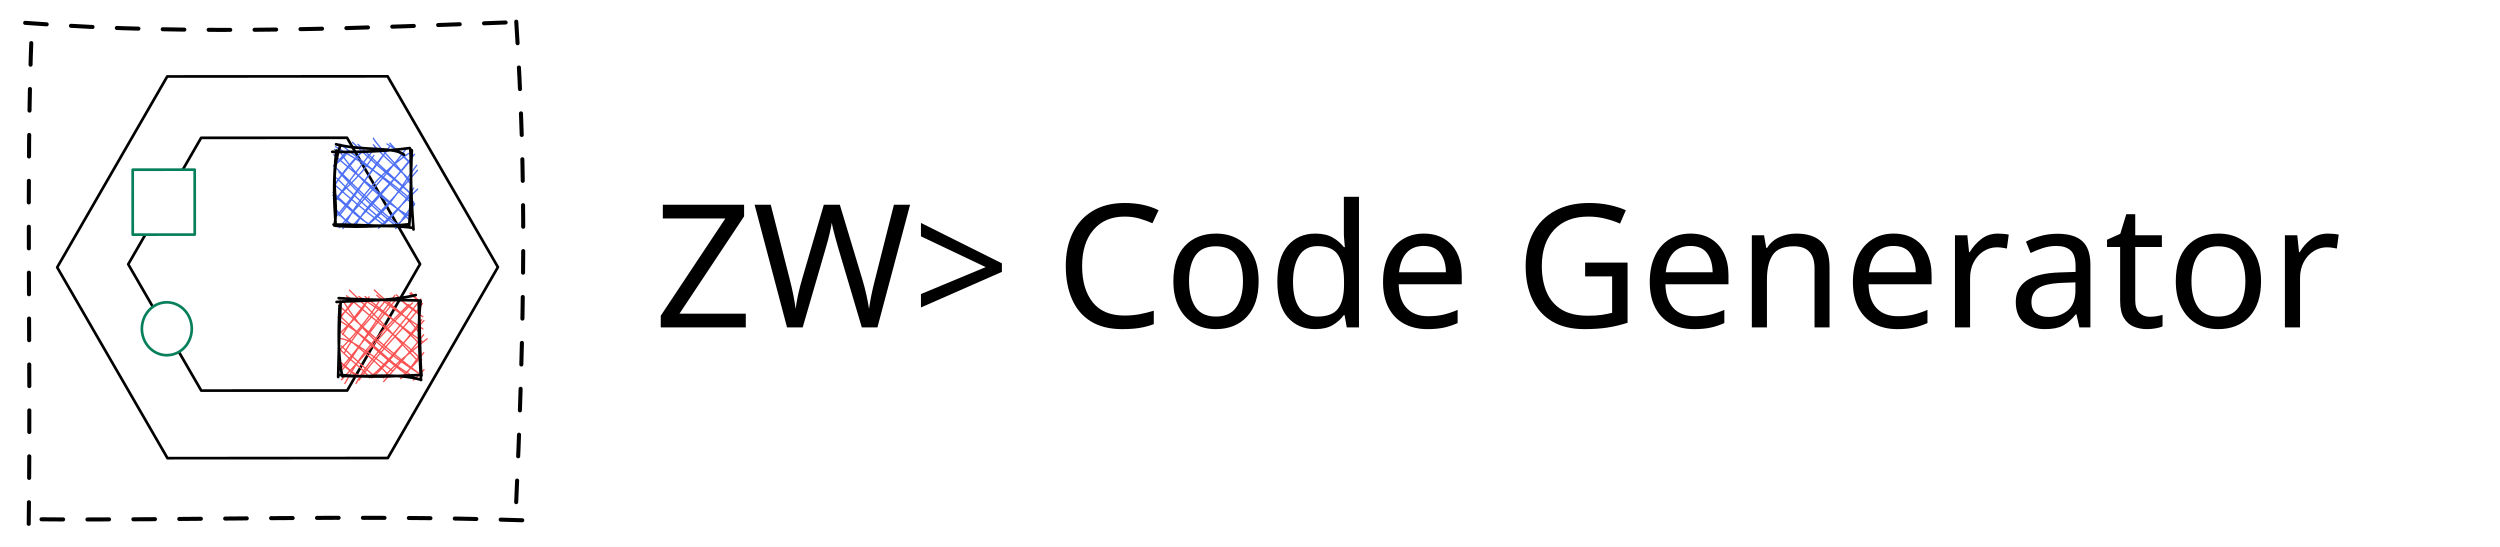
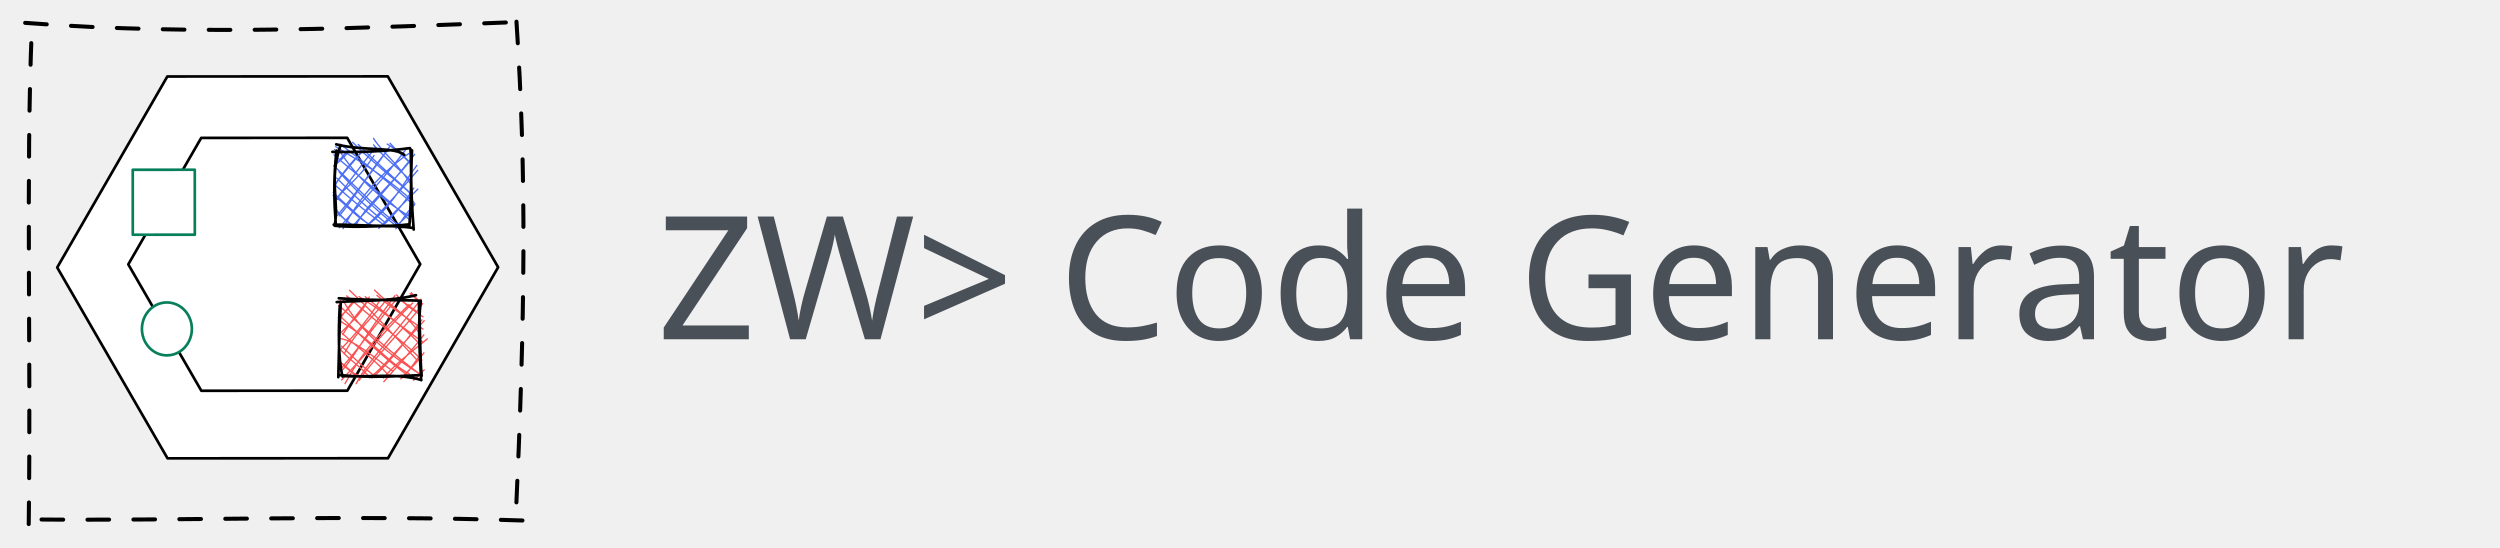
- <svg xmlns="http://www.w3.org/2000/svg" version="1.1" viewBox="0 0 925.615 202.44" width="925.615" height="202.44">
+ <svg xmlns="http://www.w3.org/2000/svg" version="1.1" viewBox="0 0 925.22 202.44" width="925.22" height="202.44">
  
-   eyJ2ZXJzaW9uIjoiMSIsImVuY29kaW5nIjoiYnN0cmluZyIsImNvbXByZXNzZWQiOnRydWUsImVuY29kZWQiOiJ4nO1aaU9cdTAwMWJNXHUwMDEy/s6vQH6/xpO+j0i7K59cdTAwMDFjXGLxXHKrV2iw2/bgscfMtM1cdTAwMTHlv2+NIZ7xXHUwMDAxJoEoi/Q6XHUwMDEyYbq6q2u66nmqqs23vf39jL2bmsyn/Yy57bq+11x1MDAwYt2bzId4fG7CyFx1MDAwYiYgXCKL5yiYhd3FzKG10+jTx49jN1x1MDAxY1x1MDAxOTv13a5x5l40c/3Iznpe4HSD8UfPmnH0n/jniTs2/5pcdTAwMDbjnlxynWSTrOl5NlxiXHUwMDFm9jK+XHUwMDE5m4mNQPt/4Xl//9viZ8q60HStO1x1MDAxOfhmsWAhSlxmxFjT9eGTYLKwlmnFMFx1MDAxM0otJ3hRXHUwMDEx9rOmXHUwMDA30j7YbFx1MDAxMkk8lDk33leLwiZFnXmu/IV3qt2SSrbte75ft3f+wqwogLdJZJFccoORaXs9O4zNWlx1MDAxYl+u6rnR0KSWhcFsMJyYKFpZXHUwMDE0TN2uZ+/iMYSWo1x1MDAwZofwaT9cdTAwMTm5hSfBhYNcYpNcdTAwMDQhwlx1MDAxMefJccTrXHRFXHUwMDBlY4hjgjknXHUwMDAycbZmWSHwwVx1MDAxNWDZX2jxSUy7dLujXHUwMDAx2DfpLefY0J1EUzdcdTAwMDSHJfNufryzXCLxVkhcbqJcYmyVXHUwMDE4MjTeYGifnVx1MDAxMpmFU7DmmFxuTYhcXEpiXHUwMDEzpoe9JEBcdTAwMTajpWzVr5XqjaBxUrzTQY63rltXS5tiq1xujZMgqpw1ZbZ2NbiypoZcdTAwMGWO0lx1MDAxM1x1MDAwNpdN76R+0alcdTAwMTS98qBva+Xzg8N6eoJcdTAwMWGWOa9cdTAwMWNcdTAwMTRaw3xwXHUwMDEzlYenuJlvZVx1MDAxZeV/rzt46IbTRz9movghdZDxXHUwMDE5ltbjPFx1MDAxZOupXHUwMDEwXHUwMDFjnShUu+XDL/1ip3Tu1kuX2Xra7lx1MDAxNDDcMFxmbjJLyfdcdTAwMGbP6XWPzlxuY9rrXHUwMDFkVqa2YO5OVavdNS/Tu/HKs2nPfVx1MDAwMFx1MDAxMVx1MDAxNlx1MDAwMlx1MDAxM3Ao0USQpdz3JiNcdTAwMTBOZr6fjFx1MDAwNd1Rgru9lMFcdTAwMWKAh+VbsU6RZE9hXWKBNNeIvVx1MDAxOOut4Kg4XHUwMDFhsobsXHUwMDBmb8ph0z1cdTAwMTNcdTAwMTM1flOsr61KQ1x1MDAxZL1cdTAwMTDq2OFcdTAwMTJcdTAwMTGqlJRcdTAwMThpxZlawb5kypGKS0Hh/CWh69iXjtRcXHFEXHUwMDE5o0BccuI12P+r3+9vXHUwMDAxPcNcdTAwMGVcdTAwMDVcdTAwMGVGWCkhXHUwMDEwSXkoQb2gXHUwMDBlVphRQpRcdTAwMDZCJmRcdTAwMDP2XHUwMDAy/impXHUwMDE53lx1MDAwMfu6alx1MDAxN/L5g1xcY3raOD2ytdtze9V7L7B/S1x1MDAwMCXDbmRcdTAwMGLBeOxZUHhcdTAwMWF4XHUwMDEzu74wsm5oczGmh8btrUvNpPekbFx1MDAxYatb9UDy235cdTAwMTLEi4fl739/2DpbXCJHcC040oxCuFCdXs1QXHUwMDFjqZQrJCFIXHUwMDA05+xV6jAhXHUwMDBlVVx1MDAwMviCYKG4VnSXupV32Vxm2F3Ls+vmiNeZ87y+nz+tp1xctZf+/6f5mCRmbfAxvKeiUiZcdTAwMTN28TH+MuDlqO+TWnVwXeD5W/ezW313fCxcdTAwMWROXHUwMDE0llIjrrFaXHUwMDA25Vx1MDAwM1x1MDAxZlx1MDAwYubEXHUwMDExXHUwMDA1VEdcdHhccv9cdTAwMDY+1lx1MDAxNCzkXHUwMDA0YciHSmGRWJDQMVJcdTAwMGVcdTAwMTSEkE05JEwqaFJr/aBjQlxippyJXVXYRU9U2Hk2apyfi0N0PmDZKvuaJtN/+Prd8jVcdTAwMTNQWkiBXHUwMDEw0Fxm1OxJm1x1MDAxNX+IdFx1MDAxMIZcdTAwMWFcdTAwMWWaKy0hivROXHUwMDA2eladwlx1MDAwZaKKKSSg9peS7uTbVbreXGLonfS6Zo1MypZfMmeHvp8/rVfx9bNccjNlqX54jbSp1Jopxl7eMEctXTk9rqJ6vzpj9rA0dFt39++MtIVmXHUwMDBl1J9wMPDyXHUwMDEwQ2tFtKJcdTAwMGX4VGGQaPDfM/2zkn1++Vx1MDAwYpxNmINcdTAwMThcdTAwMThcdTAwMDBcdTAwMDVcdTAwMDfGXGJcdTAwMTJ6Yt+StKGC0NDhgJRcdTAwMGKiOdDzXHUwMDA2aUupKKUsYfx/OPs3NqnG971ptFx1MDAxZGIylTjXIKZcdTAwMTXG0Of8xJ2UMmbQXHSve7bY0oNcdCt1zyRqvTuISUfDXHUwMDA3a4aoRKtcYqNcdTAwMTRimzDGpVx1MDAwMiFn63a+XHUwMDAxwrB2uGKIXHUwMDAzoVx1MDAwYk60VNu6VOUwSCBgooZWWlx1MDAxML5RXHUwMDE2SYSBXHUwMDFiOaH/IGwh+s1cYns2jTHMn0xjWGNcdTAwMTTfIfKXN1x1MDAxZieN9sUhur8/cMvF9nH+aI7DbO5cdJB1wyCKskPXdodvXHS1X7v9XHUwMDA1vDlcdTAwMWFcYoVzTriW68jCjlx1MDAxMFx1MDAxMkPES7JyXHUwMDEx/kv9hlx1MDAwYluQLelLO0RcdTAwMDIuIHlB21x1MDAwMEloS/ZcdTAwMDL4cyBcdTAwMDcokYhcdTAwMDSsp/D3iC0wXHUwMDBmSiOJd3VcdTAwMWNfsXbtZGTPi/OGyaFqzthO7/9cdTAwMDRcdTAwMTnLPVauX1dvVdN13Y9cdTAwMWLfXFz7+HpaXGbnN/cjXHUwMDFlXFzVcMWWT3df6+7UK0TZa9RrzSN5fO2WxfTic6lVeVx1MDAwM735Ztuv3Nv2VZlNLoiZXHJur/r+XHUwMDFmvC5+vtxVXHUwMDFjPcVcdTAwMTNcbpKx5EiSXHUwMDE304QwzcnBmbzVmIv8db5Q61x1MDAxY81u3lx1MDAwNU1cYu1cdTAwMDD8XHUwMDE26VVBlS9WeIJI7kjBNIpnXHUwMDAwgvmreIJ1henzLTwhXHUwMDFkySjSXHUwMDAymlxmrlZuq1x1MDAxM6KIOzlouMBeTbVkmzfFSFGMYq7bQVx1MDAxNFfVUWlQjEpcYlx1MDAxNzosm5/VZvNxJ81cdTAwMDNG1aZfUVO2j2yZosvjZphcdTAwMWR03jeTmEGLy0o2UsPP3UoobFjoXHUwMDE06Vx1MDAxYiB+XHUwMDE2iOF99XJ0VC1+QddjSbC9zr2BXnQ075zos5P2bdBsXHUwMDE2vMs+vppf/EEmsebWbiNcdTAwMTGc2mL9O2ZcdTAwMDLZTFGBX8whk0n77MusVz+8PTme59i9V/Lunio1hm53OFx1MDAwYs2f51x1MDAwZqWUXHUwMDAzJTrkaFxm8INDX+NcdTAwMGZccnVcdTAwMDY0yeBcZkziL5teQyDPfsksJHWo5vEtXHUwMDA2lVx1MDAwNKVcZllyXGKQmV75bHBcYpQp0Fx1MDAwN2C6vZD/LdUxhdKJxLdcZj9cdTAwMTGrSUxcdTAwMDRcdTAwMTNb9+5jt1xi6sQlXHUwMDE01LfQZDIgc74yq+yOPX9R+i2HXHUwMDE3QVx1MDAxZP9tQ/vf+4WgZ/Y/m4lcdN1cdTAwMWZ/gPHohcgsbvlhXHUwMDAzvHp6SqxoyvneIIZExjf9VaxYr+v6S7FcclKn1Fx1MDAwNctcXFBcdTAwMWZcdTAwMWVuXFxZXHUwMDA2oTfwJq7feNrKXHUwMDA3yO498kDGnU7rXHUwMDE2Tlx1MDAxNmY/XHUwMDAwXHUwMDE4nOf1XHUwMDFljyfRnZl75ia/vUGMe8S9R1x1MDAxYYhcdTAwMDFnYtd9+773/X/0glW0In0=
+   eyJ2ZXJzaW9uIjoiMSIsImVuY29kaW5nIjoiYnN0cmluZyIsImNvbXByZXNzZWQiOnRydWUsImVuY29kZWQiOiJ4nO1aa0/bSlx1MDAxM/7Or0A5X1x1MDAxYnfvl0rv+yrXQlxilOZcdTAwMGVHR8gkm8TEiYO9XHSXqv/9XHUwMDFkpzR2QkJooepBapBcdTAwMDDv7M6OZ+Z5dmbhy97+fsbeTU3mw37G3HZd3+uF7k3mXTw+N2HkXHUwMDA1XHUwMDEzXHUwMDEwkcVzXHUwMDE0zMLuYubQ2mn04f37sVx1MDAxYo6Mnfpu1zhzL5q5fmRnPS9wusH4vWfNOPpf/P3EXHUwMDFkm/9Mg3HPhk6ySdb0PFx1MDAxYoTf9jK+XHUwMDE5m4mNQPvf8Ly//2XxPWVdaLrWnVxmfLNYsFx1MDAxMCVcdTAwMDZirPn68EkwWViLuUJIYKXlcoZcdTAwMTdcdTAwMTVhQ2t6IO6D0SaRxEOZc+N9tihsUtSZ58qfeKfaLalk377n+3V75y/silx1MDAwMnidRFx1MDAxNtkwXHUwMDE4mbbXs8N477Xx5aqeXHUwMDFiXHJNallcdTAwMTjMXHUwMDA2w4mJopVFwdTtevYuXHUwMDFlQ2g5+s1cdTAwMGJcdTAwMWb2k5FbeFx1MDAxMlxcOIgwSVx1MDAxMFwiXHUwMDFjcU6X0ng9ochhXGZxTDDnRCDO1iwrXHUwMDA0PsRcdTAwMDIs+1x1MDAwYi0+iWmXbnc0XHUwMDAw+ya95Vx1MDAxY1x1MDAxYrqTaOqGXHUwMDEwsWTezfd3ViTeXG5JQVx1MDAxNIGtXHUwMDEyQ4bGXHUwMDFiXGbtk1NcIrNcYlxuhFx1MDAxM1OhXHRJYlx1MDAxNpswPewlXHUwMDE5slx1MDAxOC1lq36tVG9cdTAwMDSNk+KdXHUwMDBlcrx13bpa2lx1MDAxNFtVaJxcdTAwMDRR5awps7WrwZU1NXRwlJ4wuGx6J/WLTqXolVx1MDAwN31bK59cdTAwMWZcdTAwMWPW01x1MDAxM9SwzHnloNBcdTAwMWHmg5uoPDzFzXwr8yD/Zz3AQzecPsQxXHUwMDEzxVx1MDAwZilHxj4srSd6OtlTKTg6Uah2y4ef+sVO6dytly6z9bTdKWS4YVx1MDAxONxklpKv757S61x1MDAxZZ1cdTAwMTXGtNc7rExtwdydqla7a56n99Erz6Y991x1MDAxYoiwXHUwMDEwmFx1MDAxMk64lEov5b43XHUwMDE5gXAy8/1kLOiOXHUwMDEy3O2lXGZ+hHhYvlx1MDAxMexcdTAwMTTyZivYMVVcXEmJ9bPB3lxujoqjIWvI/vCmXHUwMDFjNt0zMVHjV1x1MDAwNfvaqjTW0TOxjlx1MDAxZC5cdTAwMTGhKn41pFx1MDAxNWdqXHUwMDA1/JIpRyouXHUwMDA11URIQtfBL1x1MDAxZKm54ogyRoFcdTAwMWLES8D/V7/f34B6hlx1MDAxZIo1RVgpIVx1MDAxMJFsXHUwMDAz7Fx1MDAwNXWwwoxcdTAwMTKiNGaCkEe4XHUwMDE38KWkZnhcdTAwMDfu66pdyOdcdTAwMGZyjelp4/TI1m7P7VXvreD+NVx1MDAxMZRcZruRLVx1MDAwNOOxZ0HhaeBN7PrCyLqhzcWgXHUwMDFlXHUwMDFht7cuNZPeVtk0VrdcdTAwMWGB5Lf9JIlcdTAwMTdcdTAwMGbL3/95t3G2RI7gWnCkXHUwMDE5hXShOr2aoThTKVx1MDAxY9lcdTAwMTKSRHDOXqRcdTAwMGVcdTAwMTPiUCWQZFx1MDAwNFx1MDAwYsW1orvUrbzL44TdtTy7bo54mTlP6/txb21cdTAwMGLVXvrnXHUwMDBmXHUwMDEzMlx1MDAxMNM2QiZcdTAwMDBnhYB7ns3H+NOAl6O+T2rVwXWB52/dj271zfGxdDhRWEqNuMYpRC/4WDAnziigOkogavhcdTAwMTfwsaZgISdcYmOBlMJcIrEgoWOkXHUwMDFjqFxi4TjlXFwjKmhSbH2nY0JcYqaciV1l2EVPVNh5Nmqcn4tDdD5g2Sr7nCbTP3z9ZvmaXHQoLaRAXHUwMDAwYlx1MDAwNEW7punVRDpcYkNcdTAwMTEvXHUwMDE09FeQRXonXHUwMDAzPalOYVx1MDAwN1HFXHUwMDE0XHUwMDEyUPxLSXfy7SpdP0ronfS6Zo1MypafMmeHvlx1MDAxZvfWi/j6yZaZMo3Wh9MtM1x1MDAwN+T/QFx1MDAxNVx1MDAxZLV05fS4iur96ozZw9LQbd3dvzHWXHUwMDE2mjlQgFKmNMRcXK630Io6XHUwMDEwVIVBoiGAT3TQSvb55U+QNmFcdTAwMGViYFx1MDAwMFRcdTAwMWNcdTAwMTgjONFcdTAwMTP7lqxcciWEXHUwMDE2SIOUXHUwMDBiouMoPWJtoCRKIb5/SHsh+sVtqvF9b1x1MDAxYW3GmEydu+tcdTAwMThT8XVcZlx1MDAxMlxiP1x1MDAxYmPKmEEnvO7ZYktcdTAwMGYmrNQ9k6j15jAmXHUwMDFkXHJcdTAwMWasXHUwMDE5olx1MDAxMq1CjFJIbsJcdTAwMTiHkpFKztbtfFx1MDAwNYhh7fDY80Dpglx1MDAxMy3Vpj5VOVxmjlx1MDAxMDBRQzMtIF3WISZcdTAwMTFmTHFC/0BsIfrFXHUwMDEwe/IgXHUwMDAzwtx+kCnIQ1x1MDAwNGT6fJCdNNpcdTAwMTeH6P7+wC1cdTAwMTfbx/mjOVx1MDAwZbO5LSDrhkFcdTAwMTRlh67tXHUwMDBlX1x1MDAxM2o/d1x1MDAwMVxmeHO01Ixz8L6W68jCjlx1MDAxMFx1MDAxMkPGS8Kg/nhZx+HCXHUwMDE2ZMP5pVx1MDAxZFwiXHUwMDAxXHUwMDE34HBoXHUwMDFj4Fx1MDAxNNpwfFx1MDAwMfw5XHUwMDA0XHUwMDA1iiRcIlx1MDAwMesp/D1gXHUwMDBizIPiSOJdPcdnrF07XHUwMDE52fPivGFyqJozttP7lyBjucfKXHLs6sVqurL7fumba1x1MDAxZl9Pi+H85n7Eg6tcdTAwMWGu2PLp7pvdnXqFKHuNeq15JI+v3bKYXnwstSqvoDffbPuVe9u+KrPJXHUwMDA1MbPB7VXf/403xk9cdTAwMTe8wNfbeIJiiSRwxfPrXWGak4MzeasxXHUwMDE3+et8odY5mt28XHSaXHUwMDEw2lx1MDAwMfgtjlcltVx1MDAxNis8QSR3pIDWIJ5cdTAwMDFcYuYv4lx01lx1MDAxNabPN/CEdCSjSFx1MDAwYlxydKVW7qtcdTAwMTOiiHs5aLnAXk21ZI/vipGiXHUwMDE4xVxct4Morqqj0qBcdTAwMTiVXHUwMDEwLnRYNj+rzebjTppcdTAwMDeMqk0/o6ZsXHUwMDFm2TJFl8fNMDvovG0mMYNcdTAwMTaXlWykhlx1MDAxZruVUNiw0CnSV0D8LFx1MDAxMMP76uXoqFr8hK7HkmB7nXtcdTAwMDW96GjeOdFnJ+3boNkseJd9fDW/+I1MYs2t3URcIlx1MDAwMIltXHUwMDFjQlx1MDAwMHtcdTAwMWOa+1Qy71wikcmkffZp1qtcdTAwMWbenlx1MDAxY89z7N4reXfbao2h21x1MDAxZM5C8/tcdFx1MDAwNFjSgVx1MDAxYVx1MDAxZFx1MDAwZWlcZvgjmqxcdTAwMTJcYnTJXHUwMDAwWFx1MDAxNVx1MDAwM1dcIk23XHUwMDE3XHUwMDFhTHNcdTAwMDD4z/+dXHUwMDE5SvPHrJH6y2Byh1x0XHUwMDE5wjHdXFyr/6pcdTAwMDKYxlx1MDAxN1xi5Fx1MDAwN9IxiXowsXXvPna8oE5cXCUh8LWQXGb4mq/MKrtjz19Ud8vhRd7G/8HQ/u9+IeiZ/Y9mYkL3+/9ZPDg6MourfNiArKzM+d4gzvKMb/qr6W+9rusvxTZIeaVcdTAwMGKWuKAuPHx0XHUwMDBmXHUwMDE5hN7Am7h+Y7tV31C491x1MDAwMO2MO53WLXhcdTAwMTJmf8MkXHUwMDA0y+s9uCPRnZl75ia/ueeL2769XHUwMDA3ZMdcdTAwMTAycai+fN37+n/j7U1IIn0=
  <defs>
    <style>
      @font-face {
        font-family: "Virgil";
        src: url("https://unpkg.com/@excalidraw/excalidraw@0.12.0-32d8221/dist/excalidraw-assets/Virgil.woff2");
      }
      @font-face {
        font-family: "Cascadia";
        src: url("https://unpkg.com/@excalidraw/excalidraw@0.12.0-32d8221/dist/excalidraw-assets/Cascadia.woff2");
      }
    </style>
  </defs>
-   <rect x="0" y="0" width="925.615" height="202.44" fill="#ffffff" />
  <g stroke-linecap="round" transform="translate(10 10) rotate(0 91.22004 91.22004)">
    <path d="M-0.69 -1.54 C63.97 3.41, 127.12 0.18, 183.01 -1.9 M181.14 -1.98 C184.86 54.44, 184.42 105.68, 180.76 184.19 M183.36 182.63 C120.84 180.48, 59.56 182.83, 0.3 182.23 M0.63 183.95 C1.5 118.51, -0.45 54, 1.77 0.65" stroke="#000000" stroke-width="1.5" fill="none" stroke-dasharray="8 9" />
  </g>
  <g stroke-linecap="round">
    <g transform="translate(102.761 17.35534) rotate(89.96806 0 81.59072)" fill-rule="evenodd">
      <path d="M0 0 L70.66 40.8 L70.66 122.39 L0 163.18 L-70.66 122.39 L-70.66 40.8 L0 0" stroke="none" stroke-width="0" fill="#fff" fill-rule="evenodd" />
      <path d="M0 0 C22.17 12.8, 44.35 25.6, 70.66 40.8 M0 0 C22.91 13.23, 45.82 26.45, 70.66 40.8 M70.66 40.8 C70.66 73.08, 70.66 105.36, 70.66 122.39 M70.66 40.8 C70.66 65.6, 70.66 90.41, 70.66 122.39 M70.66 122.39 C48.1 135.41, 25.53 148.44, 0 163.18 M70.66 122.39 C52.14 133.08, 33.62 143.77, 0 163.18 M0 163.18 C-27.69 147.19, -55.39 131.2, -70.66 122.39 M0 163.18 C-18.8 152.32, -37.61 141.47, -70.66 122.39 M-70.66 122.39 C-70.66 101.88, -70.66 81.37, -70.66 40.8 M-70.66 122.39 C-70.66 93.45, -70.66 64.51, -70.66 40.8 M-70.66 40.8 C-46.78 27.01, -22.9 13.22, 0 0 M-70.66 40.8 C-48.39 27.94, -26.11 15.08, 0 0 M0 0 C0 0, 0 0, 0 0 M0 0 C0 0, 0 0, 0 0" stroke="#000000" stroke-width="1" fill="none" />
    </g>
  </g>
  <g stroke-linecap="round">
    <g transform="translate(101.5035 43.78845) rotate(89.96806 5.684341886080802e-14 54.02565)" fill-rule="evenodd">
      <path d="M0 0 L46.79 27.01 L46.79 81.04 L0 108.05 L-46.79 81.04 L-46.79 27.01 L0 0" stroke="none" stroke-width="0" fill="#fff" fill-rule="evenodd" />
      <path d="M0 0 C10.13 5.85, 20.26 11.7, 46.79 27.01 M0 0 C14.81 8.55, 29.61 17.1, 46.79 27.01 M46.79 27.01 C46.79 42.9, 46.79 58.78, 46.79 81.04 M46.79 27.01 C46.79 44.23, 46.79 61.45, 46.79 81.04 M46.79 81.04 C28.91 91.36, 11.03 101.68, 0 108.05 M46.79 81.04 C31.06 90.12, 15.34 99.2, 0 108.05 M0 108.05 C-18.53 97.35, -37.06 86.65, -46.79 81.04 M0 108.05 C-9.7 102.45, -19.41 96.85, -46.79 81.04 M-46.79 81.04 C-46.79 67.54, -46.79 54.04, -46.79 27.01 M-46.79 81.04 C-46.79 65.04, -46.79 49.05, -46.79 27.01 M-46.79 27.01 C-31.13 17.98, -15.48 8.94, 0 0 M-46.79 27.01 C-29.85 17.24, -12.92 7.46, 0 0 M0 0 C0 0, 0 0, 0 0 M0 0 C0 0, 0 0, 0 0" stroke="#000000" stroke-width="1" fill="none" />
    </g>
  </g>
  <g stroke-linecap="round" transform="translate(48.59163 63.3643) rotate(89.96806 12.02082 11.48045)">
    <path d="M0 0 L24.04 0 L24.04 22.96 L0 22.96" stroke="none" stroke-width="0" fill="#fff" />
    <path d="M0 0 C6.38 0, 12.76 0, 24.04 0 M0 0 C5.65 0, 11.3 0, 24.04 0 M24.04 0 C24.04 7.95, 24.04 15.89, 24.04 22.96 M24.04 0 C24.04 7.61, 24.04 15.22, 24.04 22.96 M24.04 22.96 C14.85 22.96, 5.65 22.96, 0 22.96 M24.04 22.96 C15.38 22.96, 6.72 22.96, 0 22.96 M0 22.96 C0 16.38, 0 9.81, 0 0 M0 22.96 C0 16.31, 0 9.66, 0 0" stroke="#087f5b" stroke-width="1" fill="none" />
  </g>
  <g stroke-linecap="round" transform="translate(51.9752 112.4839) rotate(89.96806 9.792025 9.23776)">
    <path d="M19.58 9.24 C19.58 9.77, 19.53 10.32, 19.44 10.84 C19.34 11.37, 19.19 11.89, 18.99 12.4 C18.8 12.9, 18.56 13.39, 18.27 13.86 C17.99 14.32, 17.66 14.77, 17.29 15.18 C16.93 15.59, 16.52 15.97, 16.09 16.31 C15.65 16.66, 15.18 16.97, 14.69 17.24 C14.2 17.51, 13.67 17.74, 13.14 17.92 C12.61 18.1, 12.05 18.24, 11.49 18.34 C10.93 18.43, 10.36 18.48, 9.79 18.48 C9.23 18.48, 8.65 18.43, 8.09 18.34 C7.53 18.24, 6.98 18.1, 6.44 17.92 C5.91 17.74, 5.39 17.51, 4.9 17.24 C4.41 16.97, 3.93 16.66, 3.5 16.31 C3.06 15.97, 2.66 15.59, 2.29 15.18 C1.93 14.77, 1.6 14.32, 1.31 13.86 C1.03 13.39, 0.78 12.9, 0.59 12.4 C0.4 11.89, 0.25 11.37, 0.15 10.84 C0.05 10.32, 0 9.77, 0 9.24 C0 8.7, 0.05 8.16, 0.15 7.63 C0.25 7.11, 0.4 6.58, 0.59 6.08 C0.78 5.58, 1.03 5.08, 1.31 4.62 C1.6 4.16, 1.93 3.71, 2.29 3.3 C2.66 2.89, 3.06 2.5, 3.5 2.16 C3.93 1.82, 4.41 1.5, 4.9 1.24 C5.39 0.97, 5.91 0.74, 6.44 0.56 C6.98 0.37, 7.53 0.23, 8.09 0.14 C8.65 0.05, 9.23 0, 9.79 0 C10.36 0, 10.93 0.05, 11.49 0.14 C12.05 0.23, 12.61 0.37, 13.14 0.56 C13.67 0.74, 14.2 0.97, 14.69 1.24 C15.18 1.5, 15.65 1.82, 16.09 2.16 C16.52 2.5, 16.93 2.89, 17.29 3.3 C17.66 3.71, 17.99 4.16, 18.27 4.62 C18.56 5.08, 18.8 5.58, 18.99 6.08 C19.19 6.58, 19.34 7.11, 19.44 7.63 C19.53 8.16, 19.56 8.97, 19.58 9.24 C19.61 9.51, 19.61 8.97, 19.58 9.24" stroke="none" stroke-width="0" fill="#fff" />
    <path d="M19.58 9.24 C19.58 9.77, 19.53 10.32, 19.44 10.84 C19.34 11.37, 19.19 11.89, 18.99 12.4 C18.8 12.9, 18.56 13.39, 18.27 13.86 C17.99 14.32, 17.66 14.77, 17.29 15.18 C16.93 15.59, 16.52 15.97, 16.09 16.31 C15.65 16.66, 15.18 16.97, 14.69 17.24 C14.2 17.51, 13.67 17.74, 13.14 17.92 C12.61 18.1, 12.05 18.24, 11.49 18.34 C10.93 18.43, 10.36 18.48, 9.79 18.48 C9.23 18.48, 8.65 18.43, 8.09 18.34 C7.53 18.24, 6.98 18.1, 6.44 17.92 C5.91 17.74, 5.39 17.51, 4.9 17.24 C4.41 16.97, 3.93 16.66, 3.5 16.31 C3.06 15.97, 2.66 15.59, 2.29 15.18 C1.93 14.77, 1.6 14.32, 1.31 13.86 C1.03 13.39, 0.78 12.9, 0.59 12.4 C0.4 11.89, 0.25 11.37, 0.15 10.84 C0.05 10.32, 0 9.77, 0 9.24 C0 8.7, 0.05 8.16, 0.15 7.63 C0.25 7.11, 0.4 6.58, 0.59 6.08 C0.78 5.58, 1.03 5.08, 1.31 4.62 C1.6 4.16, 1.93 3.71, 2.29 3.3 C2.66 2.89, 3.06 2.5, 3.5 2.16 C3.93 1.82, 4.41 1.5, 4.9 1.24 C5.39 0.97, 5.91 0.74, 6.44 0.56 C6.98 0.37, 7.53 0.23, 8.09 0.14 C8.65 0.05, 9.23 0, 9.79 0 C10.36 0, 10.93 0.05, 11.49 0.14 C12.05 0.23, 12.61 0.37, 13.14 0.56 C13.67 0.74, 14.2 0.97, 14.69 1.24 C15.18 1.5, 15.65 1.82, 16.09 2.16 C16.52 2.5, 16.93 2.89, 17.29 3.3 C17.66 3.71, 17.99 4.16, 18.27 4.62 C18.56 5.08, 18.8 5.58, 18.99 6.08 C19.19 6.58, 19.34 7.11, 19.44 7.63 C19.53 8.16, 19.56 8.97, 19.58 9.24 C19.61 9.51, 19.61 8.97, 19.58 9.24" stroke="#087f5b" stroke-width="1" fill="none" />
  </g>
  <g stroke-linecap="round" transform="translate(125.9547 111.2266) rotate(0 14.63743 13.97944)">
    <path d="M0 0 C0 0, 0 0, 0 0 M0 0 C0 0, 0 0, 0 0 M-0.75 6.25 C0.83 5.22, 2.7 3.61, 5.18 0.28 M0.07 6.51 C1.53 4.32, 3.57 1.87, 4.78 0.03 M0.24 11.86 C5.27 6.84, 8.38 4.2, 10.68 -1.29 M0.89 12.6 C4.23 7.14, 8.31 2.55, 10.21 -0.02 M1.51 19.55 C6.3 10.52, 12.75 5.71, 17.34 -0.72 M-0.39 18.58 C6.79 11.38, 12.48 3.96, 14.68 -0.28 M0.92 25.56 C5.16 20.87, 8.71 13.45, 20.22 -1.82 M0.59 24.77 C7.31 17.12, 13.51 8.22, 21.2 -1.06 M1.73 30.75 C6.8 21.81, 10.1 16.38, 25.43 1.48 M0.47 29.39 C10.24 19.16, 18.63 8.78, 26.8 0.89 M5.86 30.76 C10.36 22.29, 14.99 18.83, 29.87 -0.51 M6.98 29.51 C15.38 17.53, 26.22 7.97, 30.44 1.1 M11.66 28.67 C16.21 25.08, 22.66 17.14, 30.18 7.16 M11.07 28.32 C15.52 25.14, 19.3 20.09, 31.02 7.46 M15.99 28.68 C20.74 22.93, 26.36 19.11, 32.19 14.18 M16.09 30.05 C20.53 24.86, 25.53 19.68, 30.91 12.69 M22.49 28.82 C24.55 26.33, 27.53 24.22, 30.92 19.34 M22.36 28.98 C24.97 27.07, 26.52 24.14, 29.89 19.72 M27.07 29.49 C28.58 28.71, 28.5 27.68, 30.74 25.94 M27.65 29.08 C28.5 28.51, 29.1 27.48, 31.04 25.65 M-0.26 27.73 C-0.26 27.73, -0.26 27.73, -0.26 27.73 M-0.26 27.73 C-0.26 27.73, -0.26 27.73, -0.26 27.73 M6.94 27.76 C4.28 26.74, 2.94 25.69, -0.16 22.66 M5.84 28.39 C4.51 26.49, 3.69 25.76, -0.15 22.63 M10.87 28.67 C8.14 24.76, 4.39 23.03, -0.4 17.73 M12.48 27.86 C9.33 25.22, 7.03 23.23, 0.42 16.85 M19.31 26.05 C11.67 20.47, 6.16 15.29, 0.2 14.1 M18.45 28.26 C12.02 21.12, 4.95 16.25, 0.78 12.2 M25.53 27.14 C16.57 22.14, 12.99 15.48, 0.31 7.84 M24.87 27.64 C19.2 23.51, 13.6 18.86, 0.41 6.24 M29.74 27.4 C17.23 19.56, 7.48 11.3, 1.04 0.03 M29.73 27.48 C18.11 18.83, 7.69 9.27, -0.6 1.74 M28.25 21.87 C22.14 15.43, 13.75 5.97, 3.4 -3.8 M30.21 22.05 C23.42 15.09, 14.91 9.27, 2.35 -1.72 M30.35 15.23 C24.49 11.09, 16.03 4.09, 6.94 -1.45 M28.93 15.65 C25.96 12.45, 21.09 8.16, 9.21 -1.43 M28.79 11.37 C24.61 5.39, 17.36 0.96, 12.66 -3.85 M30.61 10.56 C24.9 6.6, 19.25 3.01, 13.52 -1.92 M29.64 5.41 C28.17 3.69, 26 2.56, 21.25 -1.01 M30.58 6.02 C27.39 3.86, 23.06 0.9, 20.85 -2.08 M29.49 0.67 C28.81 -0.49, 27.9 -0.68, 26.29 -2.92 M29.79 0.83 C28.79 0.04, 27.93 -0.83, 25.78 -2.58" stroke="#fa5252" stroke-width="0.5" fill="none" />
    <path d="M-1.34 0.57 C6.91 -0.03, 18.1 0.44, 27.98 -1.98 M-0.57 -0.84 C12.55 0.1, 24.3 -0.29, 29.74 0.09 M29.78 0.3 C28.81 8, 29.1 14.34, 29.9 29.47 M29.07 0.89 C29.61 11.05, 29.48 21.99, 30.1 27.86 M29.99 29.41 C20.92 26.7, 9.79 28.53, 1.21 27.95 M28.88 27.64 C19.93 28, 12.18 28.7, -0.14 27.61 M0.83 28.12 C-0.83 21.75, -0.69 10.73, -0.21 1.96 M-0.75 28.36 C-0.49 20.5, -0.5 13.09, 0.16 0.67" stroke="#000000" stroke-width="1" fill="none" />
  </g>
  <g stroke-linecap="round" transform="translate(123.8537 55.3244) rotate(0 13.87155 14.02866)">
    <path d="M0 0 C0 0, 0 0, 0 0 M0 0 C0 0, 0 0, 0 0 M-0.41 6.1 C2.26 4.21, 4.35 1.95, 4.91 0.96 M-0.15 6.19 C1.17 4.79, 2.22 3.28, 4.66 0.54 M-0.04 13.55 C2.32 9.33, 7.09 4.67, 9.38 1.47 M0.7 12.1 C4 7.32, 8.18 2.29, 10.65 0.72 M0.98 18.51 C2.44 14.77, 8.11 12.32, 14.57 2.2 M0.01 19.1 C4.23 13.7, 8.23 7.69, 15.01 -0.55 M1.74 24.56 C8.73 16.06, 12.98 7.92, 19.51 0.39 M0.95 24.5 C8.69 15.11, 15.19 6.46, 20.27 -0.93 M3.1 29.31 C9.44 16.68, 19.32 7.01, 27.43 1.51 M1.73 28.96 C9.92 19.29, 17.95 11.2, 26.84 -0.64 M7.73 28.31 C11.73 20.3, 20.72 13.32, 28.01 4.09 M6.49 28.54 C10.58 23.81, 17.12 17.48, 29.61 1.79 M11.68 28.36 C20.67 21.98, 25.31 12.46, 30.42 5.89 M11.33 28.73 C18.98 21.44, 24.78 14.48, 30.73 7.71 M16.31 29.17 C19.68 25.66, 24.98 20.46, 30.78 14.67 M17.69 28.39 C21.22 24.92, 24.75 21.34, 29.3 14.29 M22.5 28.54 C25.5 25.92, 28.86 23.07, 29.34 19.89 M22.65 29.35 C24.61 27.09, 25.62 24.39, 29.68 20.14 M-0.31 27.79 C-0.31 27.79, -0.31 27.79, -0.31 27.79 M-0.31 27.79 C-0.31 27.79, -0.31 27.79, -0.31 27.79 M6.06 27.57 C5.05 26.76, 3.12 25.8, 0.72 22.39 M5.93 27.74 C4.08 26.38, 1.91 24.18, 0.06 22.51 M11.99 27.32 C7.98 23.66, 3.85 20.17, -0.52 15.95 M13.32 27.85 C7.63 25.07, 4.17 19.95, -0.59 16.97 M18.62 27.03 C11.2 20.82, 6.11 15.97, 0.75 10.57 M17.67 27.53 C11.03 22.6, 5.22 17.71, -0.28 12.77 M22.72 28.25 C14.4 21.85, 6.2 13.37, 1.6 8.27 M24.93 29.03 C16.3 22.53, 10.04 15.94, -0.29 6.03 M27.68 24.75 C18.76 19.41, 8.16 11, 1.35 -0.26 M28.18 26.47 C18.16 16.91, 7.39 8.76, -0.25 1.98 M29.35 19.53 C20.43 11.3, 11.04 5.29, 0.4 -1.02 M29.43 20.72 C20.7 12.68, 10.86 4.62, 2.1 -1.97 M28.41 16.79 C25.25 13.11, 18.91 9.28, 6.64 -2.65 M28.59 16.67 C22.2 10.57, 17.02 6.46, 8.72 -1.87 M27.78 12.31 C23.95 5.89, 17.44 0.83, 14.37 -4.13 M28.19 11.72 C24.36 7.44, 19.6 4.27, 14.39 -1.71 M28.55 5.45 C25.62 2.51, 23.57 0.45, 19.45 -2.02 M28.1 5.19 C24.89 1.98, 22 -0.49, 20.51 -2.32" stroke="#4c6ef5" stroke-width="0.5" fill="none" />
    <path d="M0.57 -1.9 C10.79 0.67, 22.2 -1.11, 25.76 1.98 M-0.84 0.88 C10.07 1.11, 19.44 0.62, 27.84 -0.5 M28.05 -0.21 C28.52 5.9, 27.88 12.27, 29.25 29.63 M28.63 0.33 C28.15 8.73, 28.51 17.9, 27.65 28.26 M29.19 29.07 C17.9 27.4, 10.99 29.36, -0.01 28.21 M27.42 27.72 C18.68 28.87, 10.04 27.81, -0.35 27.81 M0.16 27.24 C1.41 18.87, -1.92 10.82, 1.96 -0.86 M0.4 27.58 C-0.22 19, -0.45 11.08, 0.67 0.4" stroke="#000000" stroke-width="1" fill="none" />
  </g>
-   <g transform="translate(242.22 59.21998) rotate(0 336.6977 38)">
-     <text x="0" y="62" font-family="Cascadia, Segoe UI Emoji" font-size="63.628px" fill="#000000" text-anchor="start" style="white-space: pre;" direction="ltr">ZW&gt; Code Generator</text>
+   <g transform="translate(243.22 63.55332) rotate(0 336 38)">
+     <text x="0" y="62" font-family="Cascadia, Segoe UI Emoji" font-size="63.628px" fill="#495057" text-anchor="start" style="white-space: pre;" direction="ltr">ZW&gt; Code Generator</text>
  </g>
</svg>
